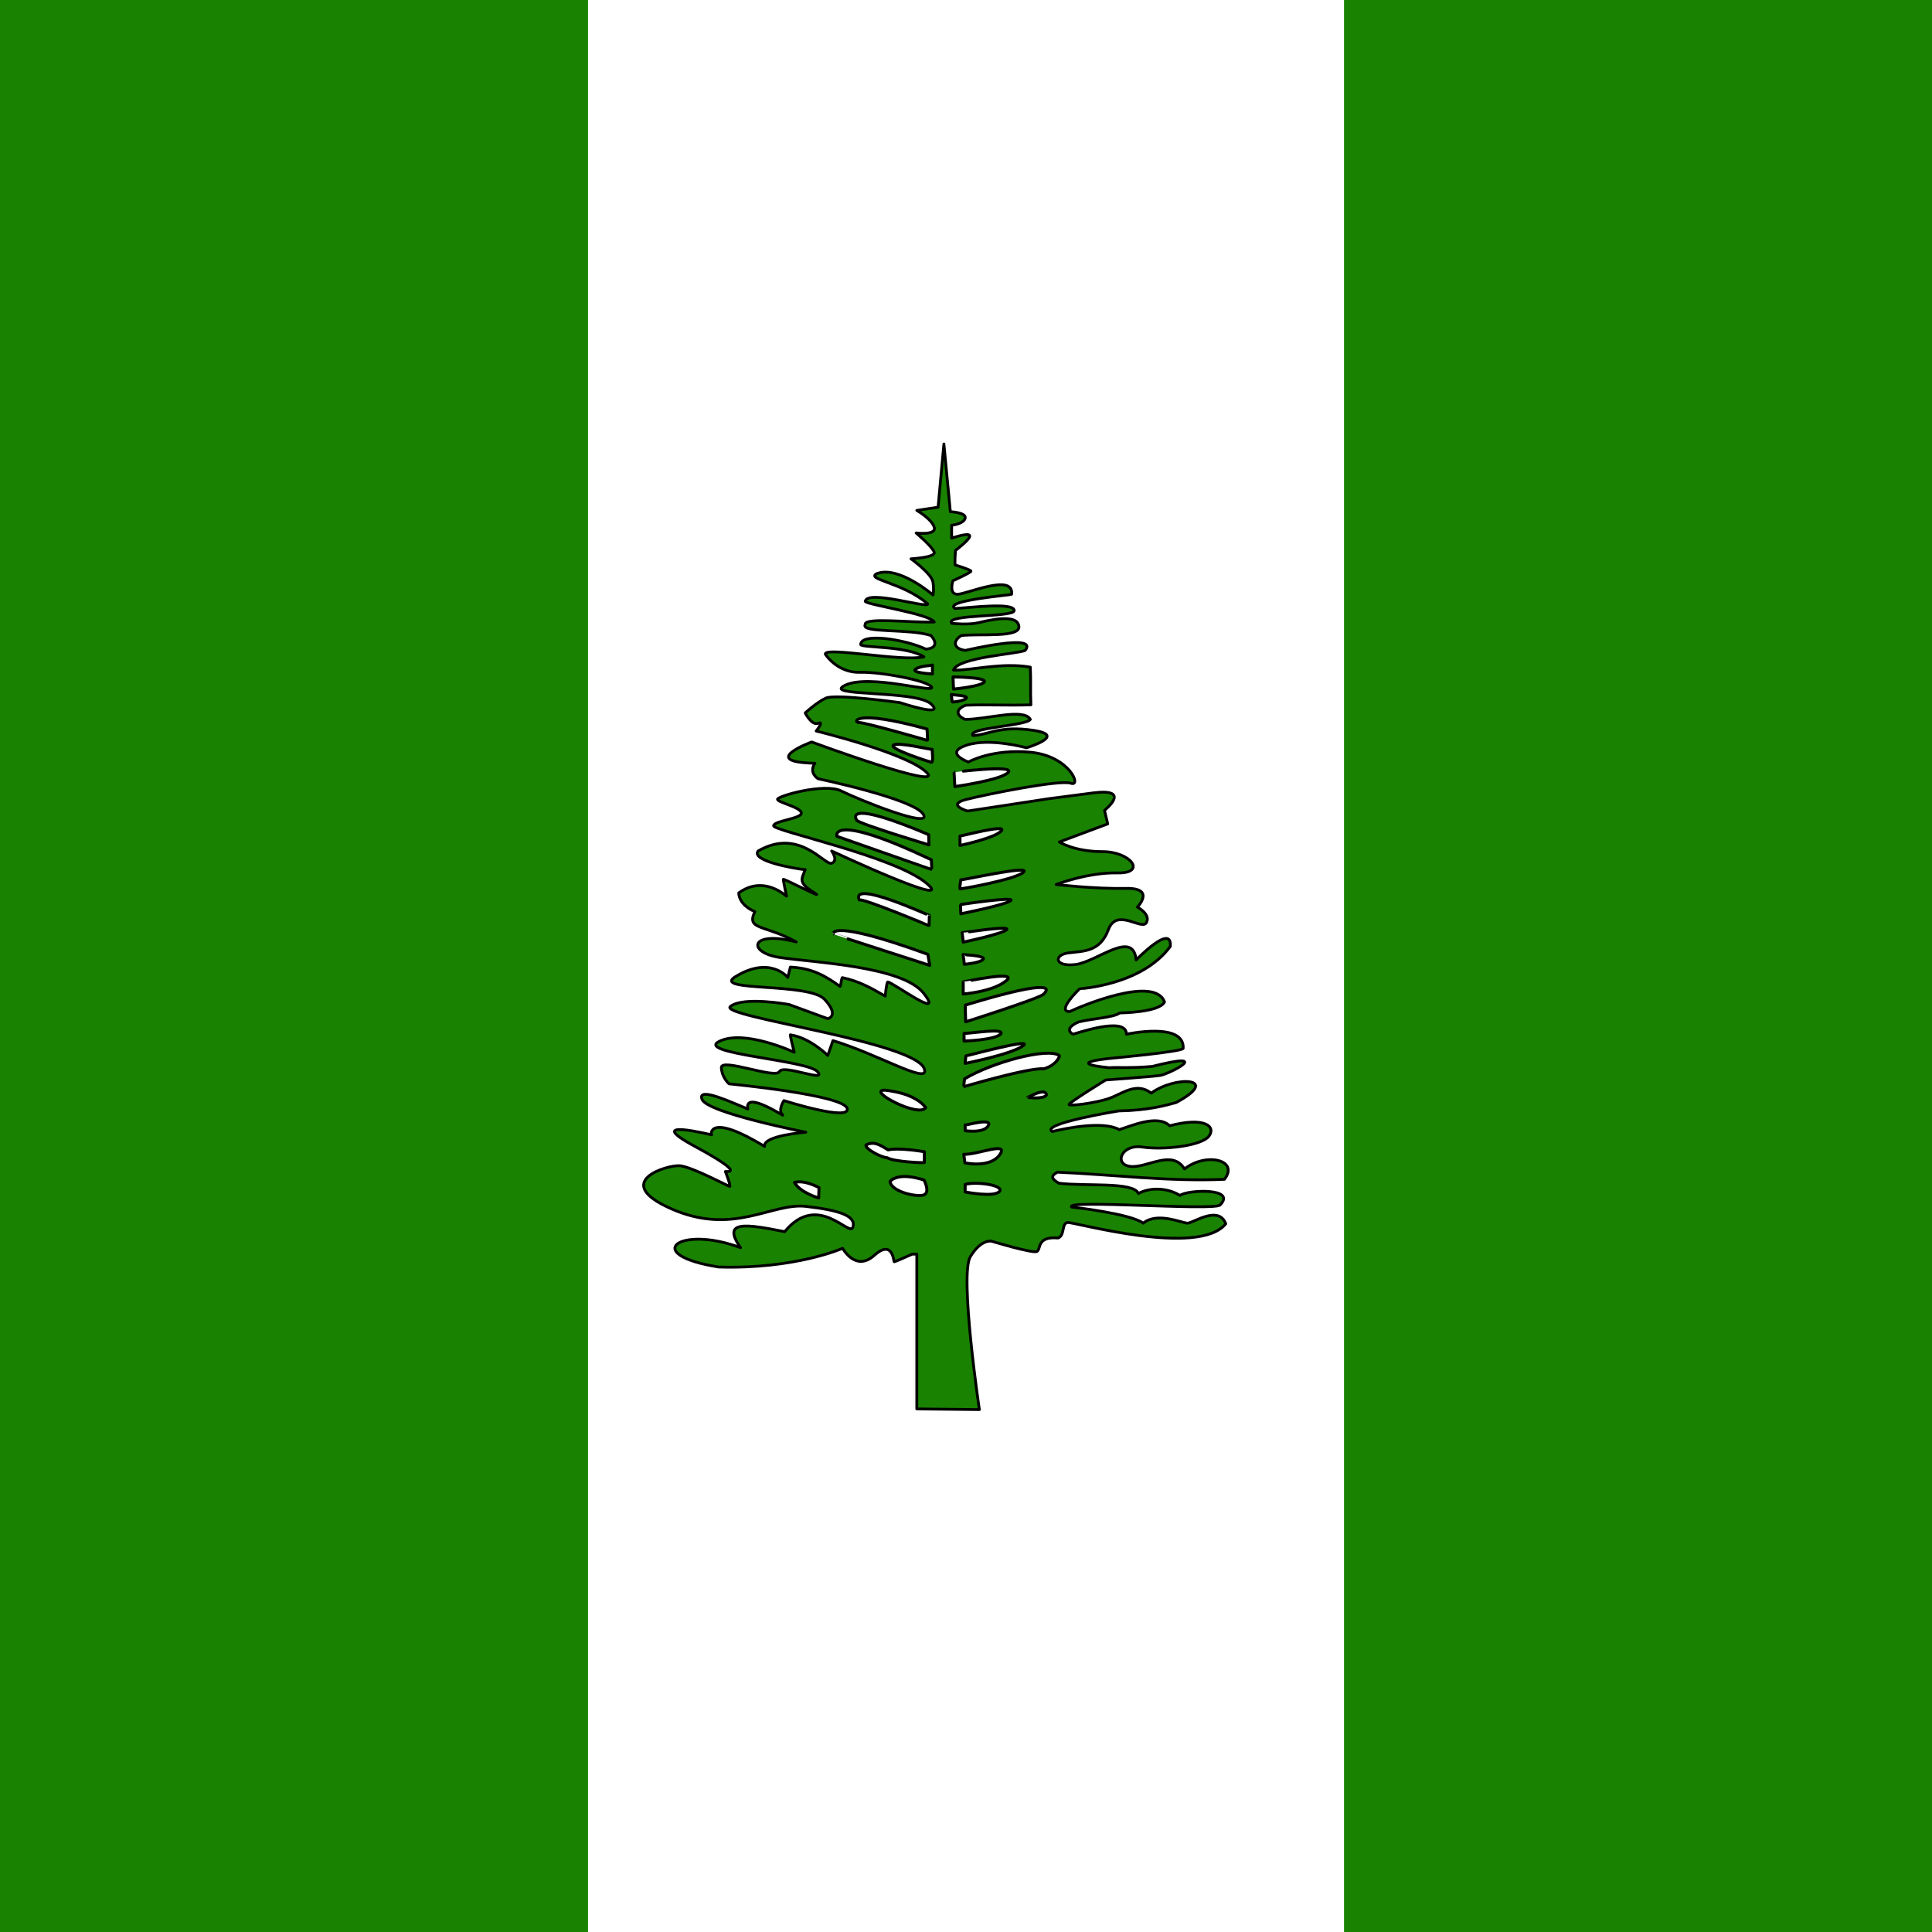
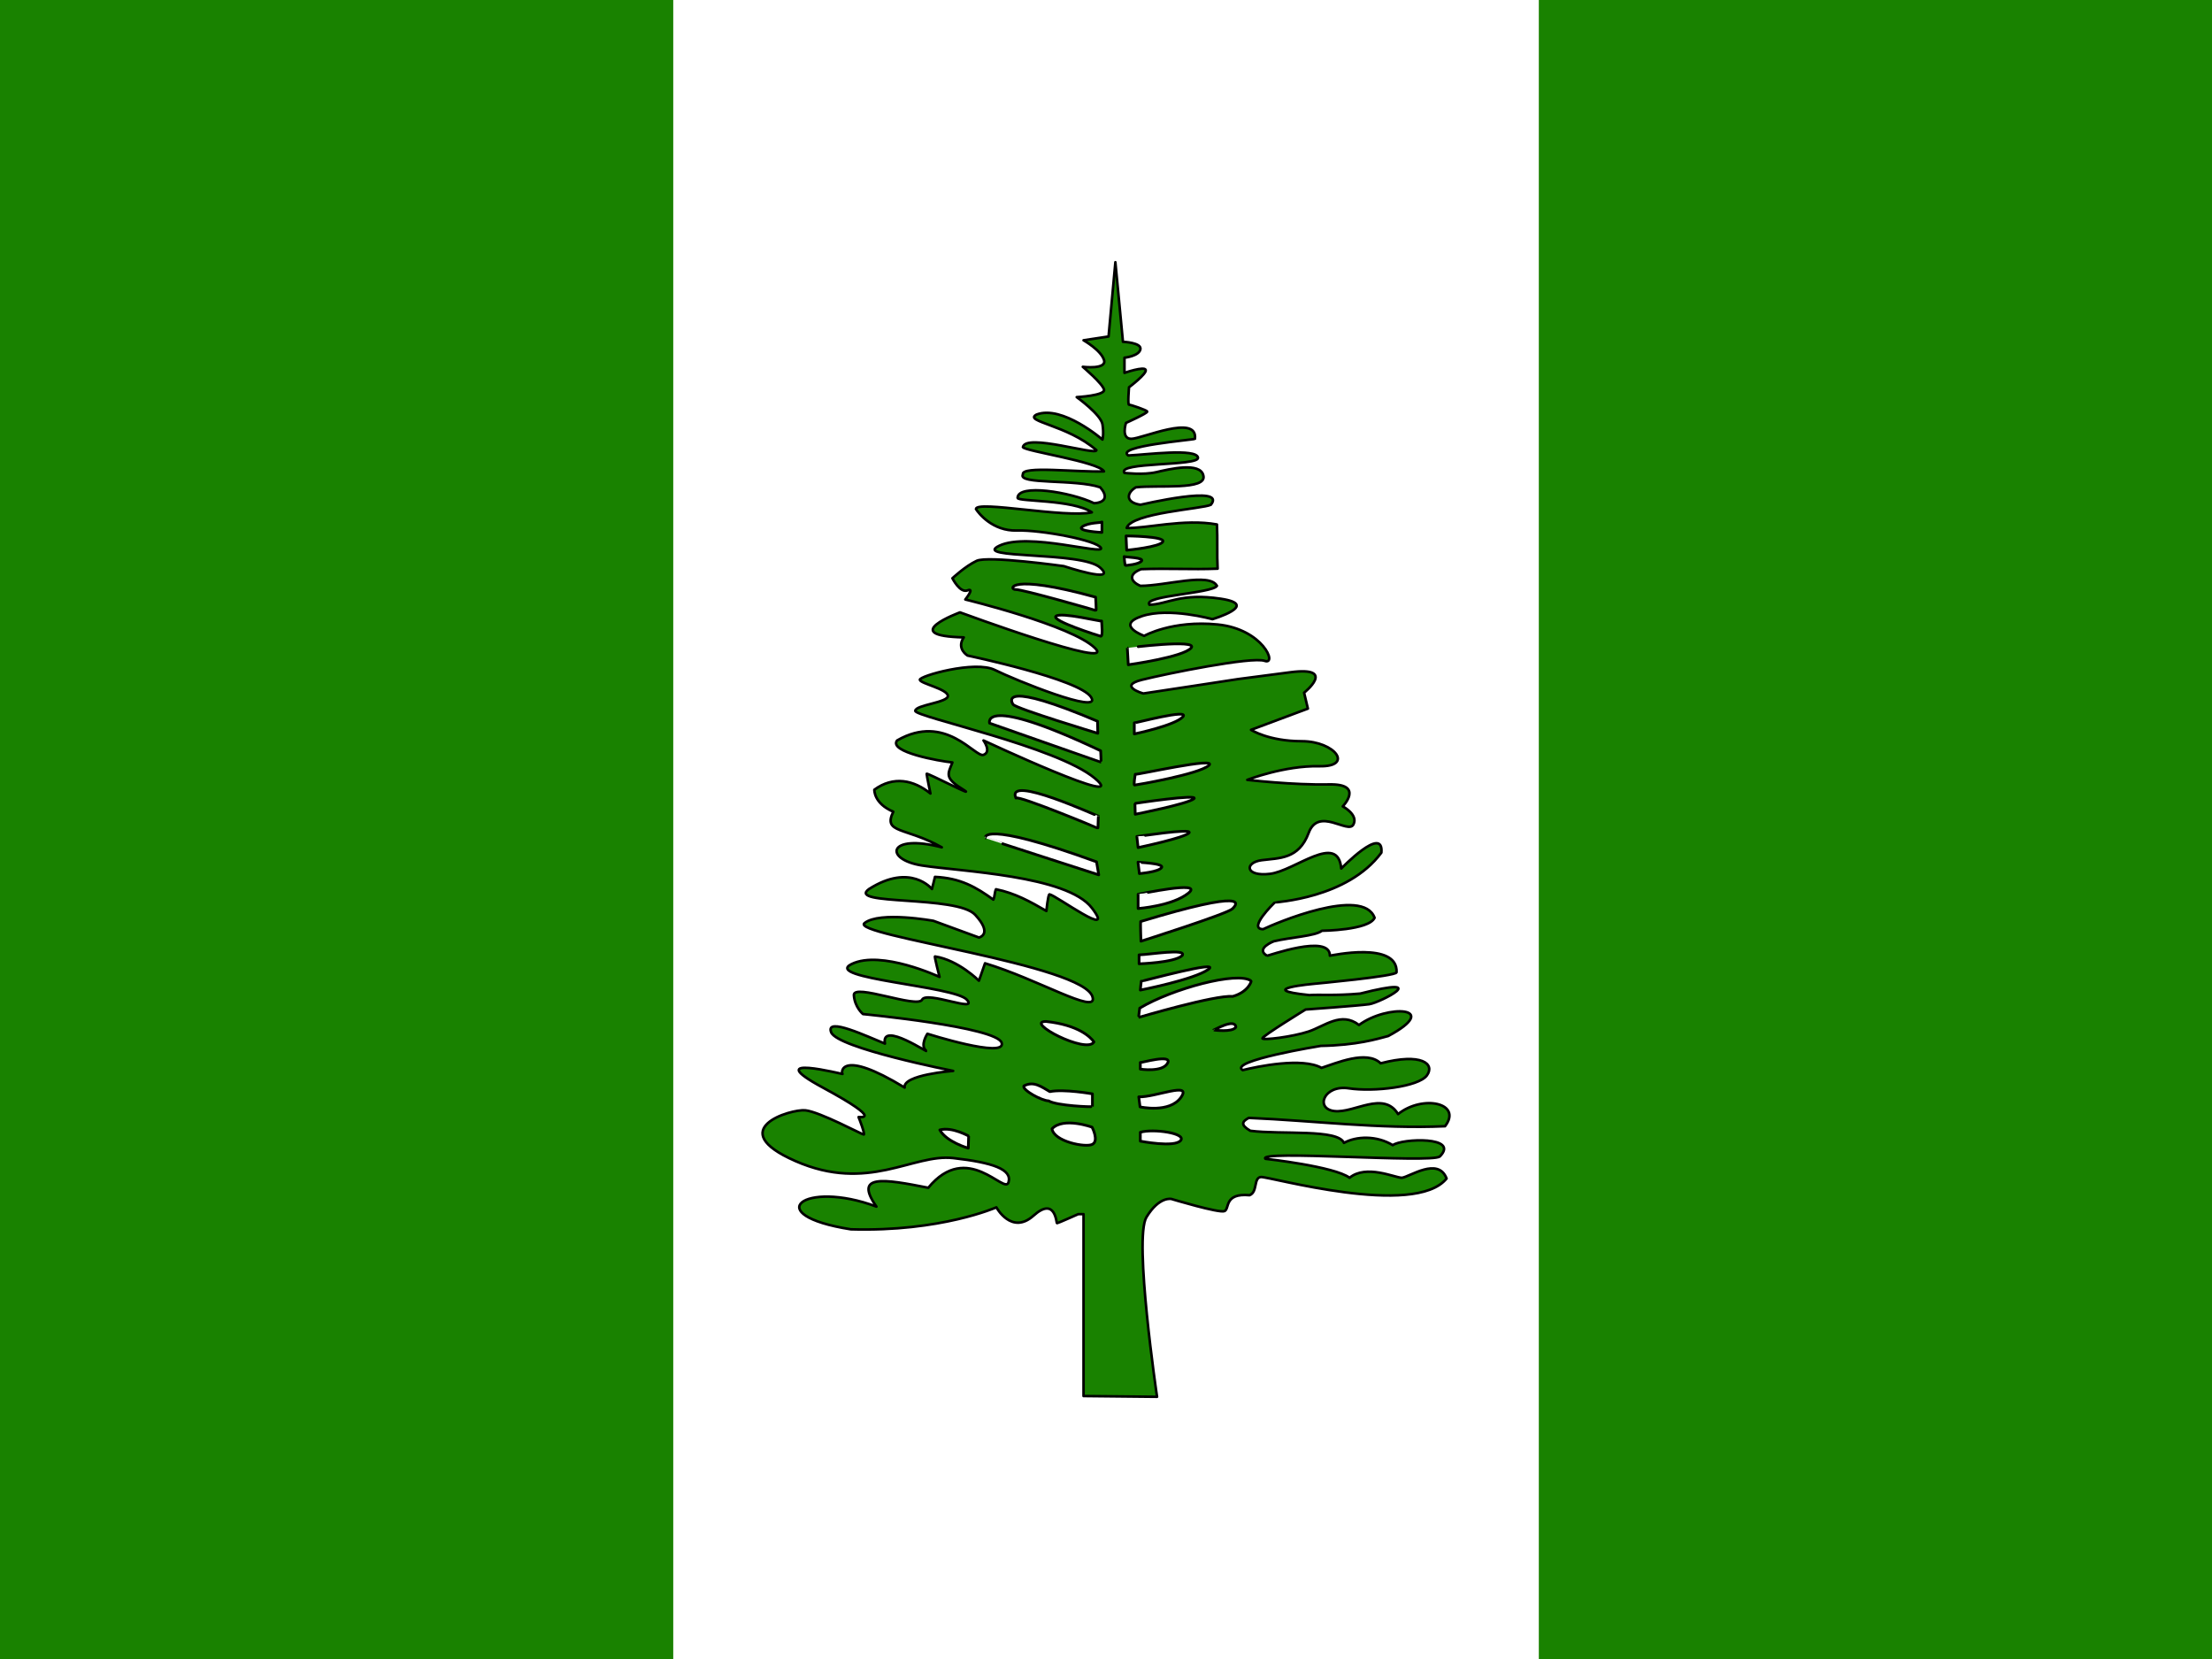
- <svg xmlns="http://www.w3.org/2000/svg" id="svg571" height="512" width="512" viewBox="0 0 512 512" version="1.1">
-   <g id="flag" fill-rule="evenodd" transform="matrix(0.5 0 0 1 130 0)" stroke-width="1pt">
-     <rect id="rect609" height="512" width="400.71" y="0" x="51.662" fill="#fff" />
-     <rect id="rect608" height="512" width="311.66" y="0" x="-260" fill="#198200" />
-     <rect id="rect610" height="512" width="311.63" y="-6.1673e-7" x="452.37" fill="#198200" />
-   </g>
-   <g id="g9098" stroke-linejoin="round" fill-rule="evenodd" transform="matrix(.57525 0 0 .57525 105.35 104.32)" stroke="#000">
-     <path id="path575" d="m239.22 396.41v71.317c9.608 0.099 19.216 0.198 28.824 0.297 0 0-9.212-62.105-4.16-70.425 5.052-8.32 9.806-7.132 9.806-7.132s18.721 5.647 20.8 4.755c2.081-0.892-0.297-7.132 9.806-6.24 3.269-1.189 1.486-6.835 4.458-7.132 2.971-0.297 60.322 16.046 72.802 0.595-3.269-8.617-14.56-0.595-17.532-0.297-2.674 0-13.966-5.348-20.504 0-5.943-4.457-32.984-7.429-32.984-7.429-3.566-3.566 64.482 1.784 68.345-0.891 8.023-8.024-14.857-7.132-18.423-4.458-6.339-3.863-14.289-3.565-19.143-0.891-2.327-5.567-24.44-3.17-36.722-4.755-3.931-2.306-3.258-3.617-0.595-5.051 25.655 1.09 51.183 4.418 76.963 3.269 6.968-9.084-8.778-12.491-18.423-4.755-5.662-9.312-17.234-0.297-24.961-1.188-7.726-0.892-4.16-10.401 5.646-8.915 9.806 1.486 27.339-0.593 30.608-5.051 3.268-4.457-1.952-8.985-18.127-4.754-5.474-5.351-17.532 0-23.177 1.782-7.512-4.19-24.961-0.595-30.904 0.892-5.818-3.617 30.607-9.509 30.607-9.509 14.061-0.249 21.989-2.674 26.446-3.863 21.256-11.393-0.304-12.606-11.459-4.326-6.923-5.405-13.501 0.462-19.741 2.543-6.24 2.08-18.127 3.566-18.127 2.674 0-0.892 16.938-11.292 16.938-11.292s20.8-1.485 24.961-2.08c4.16-0.595 25.451-11.522-3.566-4.16-10.103 0.892-16.046 0.297-19.91 0.595-22.402-2.316 2.081-4.457 2.081-4.457s31.718-2.916 32.092-4.458c0.622-12.367-25.852-6.537-26.149-6.537 0.076-8.835-24.664 0.297-24.664 0-4.728-2.786 2.674-5.646 2.674-5.646 6.537-1.584 16.31-2.05 18.866-4.132 0 0 18.464-0.179 20.655-5.08-4.528-12.492-39.059 2.218-43.682 4.458-6.24 0 4.16-10.103 4.458-10.401 0.297-0.297 28.527-1.485 41.898-19.612 0.929-11.033-15.749 6.24-15.749 6.24-1.245-14.309-18.126 0.892-27.932 2.081-9.805 1.188-10.102-4.458-3.268-5.349 6.834-0.891 14.56-0.296 18.423-10.697 3.862-10.401 15.452 0.595 17.532-3.269 2.08-3.863-4.16-7.132-4.16-7.132s8.617-8.915-5.348-8.617c-13.967 0.297-32.093-1.782-32.093-1.782s14.561-5.647 28.23-5.349c13.669 0.297 6.24-9.805-6.835-9.805-13.074 0-19.909-4.458-19.909-4.458 7.429-2.773 14.857-5.547 22.287-8.32-0.495-2.08-0.991-4.16-1.486-6.24 0 0 13.075-10.401-5.348-8.024-18.423 2.378-20.503 2.674-20.503 2.674s-36.847 5.647-37.144 5.647c-0.297 0-10.103-2.971-0.595-5.349 9.509-2.377 43.087-9.212 48.138-7.428 5.052 1.782-0.595-12.48-18.423-14.264-17.829-1.782-28.824 4.458-28.824 4.458s-11.589-4.16-0.891-7.726c10.697-3.565 27.635 1.189 27.635 1.189s19.018-5.646 3.269-8.023c-15.749-2.378-20.716 2.128-27.932 2.377-2.881-3.596 24.724-4.456 26.446-7.429-2.912-5.351-20.008 0-30.012 0-4.255-1.805-4.53-4.732 0.297-6.537 10.203-0.396 19.782 0.203 29.984-0.193-0.297-5.448 0.028-11.891-0.269-17.339-12.941-2.365-28.124 1.706-35.39 1.361 1.944-5.944 29.902-7.47 33.013-9.087 6.47-8.088-27.338 0-27.635 0-5.896-0.871-5.516-4.595-1.782-6.835 8.617-0.991 27.936 1.254 26.474-4.589-1.12-5.475-13.4-2.543-18.451-1.354-5.051 1.188-12.48 0.297-12.48 0.297-3.235-4.355 29.12-2.584 28.824-5.943-0.422-3.857-20.504-1.189-27.339-0.891-5.34-3.685 25.652-6.116 26.15-6.537 1.12-9.878-20.8 0-24.961 0-4.16 0-2.08-6.24-2.08-6.24s8.617-3.863 8.32-4.457c-0.297-0.594-6.537-2.674-7.132-2.674-0.593 0 0-6.835 0-6.835s7.132-5.349 6.537-6.834c-0.595-1.486-8.32 1.189-8.32 1.189v-5.943s5.646-0.594 6.24-3.269c0.595-2.674-6.835-2.972-6.835-2.972-0.991-10.4-1.981-20.801-2.971-31.201-0.892 9.707-1.782 19.414-2.674 29.121-3.269 0.495-6.537 0.991-9.806 1.486 0 0 6.835 3.863 8.024 7.726 1.188 3.863-8.321 2.674-8.321 2.674s7.726 6.537 8.321 8.915c0.593 2.377-10.698 2.971-10.698 2.971s9.509 6.835 10.103 10.697c0.595 3.863 0 5.943 0 5.943s-15.749-13.669-25.853-9.806c-5.25 2.743 12.028 4.012 23.476 13.966-0.027 2.217-27.801-6.765-28.824-1.189 0.644 1.552 29.658 5.717 31.796 9.509-10.599 0.396-32.52-2.319-31.796 1.188-2.215 4.049 20.703 1.75 30.309 5.052 2.816 3.2 2.522 5.903-2.377 6.24-9.258-4.427-29.963-7.733-30.012-2.081 0.126 1.509 21.404 0.529 29.12 5.647-10.3 2.343-45.236-4.768-45.457-1.306 0.995 1.617 6.53 8.734 16.039 8.437 9.509-0.297 31.497 3.863 32.984 6.835 1.485 2.971-28.527-6.24-39.818-0.892-11.291 5.349 32.389 2.081 39.521 8.618s-14.263-0.595-14.263-0.595-29.716-4.16-34.173-2.081c-4.458 2.081-9.509 6.835-9.509 6.835s2.971 5.943 5.943 4.755c2.971-1.189-0.892 3.566-0.892 3.566s41.602 10.102 50.814 19.017c9.212 8.915-52.893-13.966-52.893-13.966s-24.961 9.212 1.485 9.806c-3.043 4.452 1.486 7.131 1.486 7.131s43.979 9.212 48.436 16.344c4.458 7.132-30.012-6.835-37.739-10.697-7.726-3.863-29.715 2.377-29.418 3.862 0.297 1.486 10.698 3.566 10.994 6.24 0.297 2.674-12.777 3.566-12.777 5.943 0 2.378 55.568 13.967 70.425 26.447s-43.682-14.857-43.682-14.857 3.269 4.457 0 5.646c-3.269 1.188-14.857-16.641-33.875-5.646-3.464 4.524 16.59 8.12 21.692 8.617-1.742 4.479-3.269 5.943 3.863 10.4 7.131 4.458-13.967-6.537-13.967-5.943 0 0.595 1.486 7.726 1.486 7.726-6.584-5.348-14.534-6.964-21.989-1.486 0 0-0.297 5.349 7.428 8.618-4.218 8.619 4.755 5.943 19.018 13.966-21.199-5.54-22.88 4.755-7.726 7.132 15.155 2.377 56.756 3.863 66.562 16.64 9.806 12.778-13.932-4.899-16.64-5.348-0.595 0.297-1.189 6.537-1.189 6.537-6.339-3.669-12.181-6.966-19.764-8.52-0.595 1.188-0.442 2.874-1.036 4.062-6.881-4.963-12.889-8.431-22.881-8.915-0.396 1.585-0.793 3.17-1.189 4.755 0 0-8.32-10.401-24.664 0-9.126 6.543 34.47 2.377 41.602 10.103 7.132 7.726 1.485 8.915 1.485 8.915-5.943-2.179-11.886-4.359-17.829-6.537 0 0-21.098-3.863-27.041 0.891-5.943 4.755 86.769 16.344 89.443 29.121 1.803 6.93-21.789-7.276-42.195-13.372-0.793 2.278-1.585 4.557-2.378 6.835 0 0-8.103-8.14-17.234-9.509-0.297 0 1.782 8.024 1.782 8.024s-22.88-10.698-34.469-5.052c-11.59 5.646 40.413 8.617 45.167 13.967 4.754 5.348-15.749-3.566-17.532 0-1.784 3.566-27.042-6.537-26.744-1.784 0.297 4.755 3.566 7.429 3.566 7.429s52.596 5.051 54.38 11.291c1.782 6.24-29.121-3.566-29.121-3.566s-2.971 4.458-0.595 6.537c2.377 2.081-17.829-11.886-16.046-2.674-6.553-2.609-23.475-10.697-21.098-4.457 2.377 6.24 47.842 15.155 47.842 15.155s-19.91 1.485-19.018 6.537c-25.612-15.604-24.961-5.647-24.366-5.349 0.595 0.297-32.984-8.32-7.726 5.349 25.258 13.668 13.669 11.291 13.967 11.589 0.297 0.297 2.674 6.835 2.08 6.835-0.595 0-17.234-8.915-22.88-9.509-5.647-0.595-32.39 7.428-3.863 19.909 28.527 12.48 46.059-2.971 61.808-1.188 15.749 1.782 23.177 4.457 21.692 9.509-1.486 5.051-16.089-16.554-31.458 2.135-17.483-3.46-29.349-5.467-20.324 7.381-28.552-10.67-45.982 3.26-10.026 8.907 35.333 1.041 57.053-8.618 57.053-8.618s5.943 10.995 14.561 3.269c8.617-7.726 8.915 2.971 9.212 2.971 0.296 0 8.32-3.566 8.32-3.566h2.08z" stroke-linecap="round" stroke-width="1.29" fill="#198200" />
-     <path id="path580" d="m242.7 354.22v-4.977s-11.223-1.991-16.698-0.871c-3.242-1.858-6.305-4.304-10.179-2.24-0.747 1.617 7.093 5.848 9.705 5.848 3.06 1.936 17.171 2.489 17.171 2.24z" stroke-linecap="round" stroke-width="1.032pt" fill="#fff" />
-     <path id="path581" d="m242.57 362.31s-11.224-4.104-15.704 0.624c0.733 5.026 13.215 7.463 15.829 6.095 2.613-1.369 0-6.47-0.125-6.719z" stroke-linecap="round" stroke-width="1.032pt" fill="#fff" />
-     <path id="path582" d="m261.49 364.3v3.485s13.438 2.612 15.803-0.249c2.364-2.862-10.701-4.728-15.803-3.236z" stroke-linecap="round" stroke-width="1.032pt" fill="#fff" />
-     <path id="path583" d="m260.87 350.42 0.495 3.931s11.571 2.612 16.051-3.733c4.479-6.346-10.169 0.051-16.546-0.198z" stroke-linecap="round" stroke-width="1.032pt" fill="#fff" />
-     <path id="path584" d="m261.49 336.93v2.612s8.71 1.37 10.701-2.364c1.991-3.733-10.452 0-10.701-0.249z" stroke-linecap="round" stroke-width="1.032pt" fill="#fff" />
-     <path id="path585" d="m243.29 328.89c-1.34-1.911-6.07-6.646-18.762-8.014-8.821-0.029 15.933 12.979 18.762 8.014z" stroke-linecap="round" stroke-width="1.032pt" fill="#fff" />
-     <path id="path586" d="m261.24 315.65s-0.497 3.608-0.374 3.608c0.125 0 29.864-8.835 36.831-8.213 6.224-1.76 7.466-6.097 7.217-6.097-5.311-3.872-30.982 3.111-43.674 10.701z" stroke-linecap="round" stroke-width="1.032pt" fill="#fff" />
-     <path id="path587" d="m261.86 305.07c-0.125 0.622-0.374 3.485-0.374 3.485s21.029-4.107 26.628-8.088c5.599-3.982-26.005 4.728-26.254 4.603z" stroke-linecap="round" stroke-width="1.032pt" fill="#fff" />
-     <path id="path588" d="m260.99 294.75 0.002 3.508s14.036-0.428 16.921-3.26c1.841-2.831-12.37-0.403-16.923-0.249z" stroke-linecap="round" stroke-width="1.032pt" fill="#fff" />
-     <path id="path589" d="m290.28 324.21s7.291 1.019 8.66-1.096c-0.269-3.754-8.66 1.22-8.66 1.096z" stroke-linecap="round" stroke-width="1.032pt" fill="#fff" />
-     <path id="path590" d="m261.61 281.68c-0.125 0.621 0.124 7.714 0.124 7.714s33.721-10.701 35.836-12.692c2.115-1.991 6.809-7.984-35.96 4.978z" stroke-linecap="round" stroke-width="1.032pt" fill="#fff" />
-     <path id="path591" d="m260.61 270.98v5.599s13.563-0.996 19.785-6.098c6.222-5.101-19.785 0.622-19.785 0.499z" stroke-linecap="round" stroke-width="1.032pt" fill="#fff" />
-     <path id="path592" d="m244.31 258.29 0.871 5.102s-44.67-14.434-44.546-14.434c0.124 0-2.25-7.353 43.674 9.332z" stroke-linecap="round" stroke-width="1.032pt" fill="#fff" />
-     <path id="path593" d="m245.06 240.37c-0.125 0.497-0.125 4.852-0.25 4.728-0.124-0.125-30.982-12.941-32.102-11.821-4.098-9.602 32.352 7.341 32.352 7.093z" stroke-linecap="round" stroke-width="1.032pt" fill="#fff" />
-     <path id="path594" d="m260.12 248.33c0 0.125 0.497 4.356 0.497 4.356s18.914-3.982 20.034-5.848c1.12-1.867-20.531 1.617-20.531 1.492z" stroke-linecap="round" stroke-width="1.032pt" fill="#fff" />
-     <path id="path595" d="m260.56 258.41c0.175 1.069 0.548 4.481 0.548 4.481s7.59-0.622 8.71-2.365c1.12-1.742-9.258-1.991-9.258-2.116z" stroke-linecap="round" stroke-width="1.032pt" fill="#fff" />
-     <path id="path596" d="m259.37 235.39c0 0.374 0.124 4.231 0.124 4.231s20.78-4.106 23.02-6.097c2.24-1.991-23.517 1.866-23.143 1.866z" stroke-linecap="round" stroke-width="1.032pt" fill="#fff" />
-     <path id="path597" d="m259.49 223.94c0 0.249-0.746 4.231-0.249 4.231 0.497 0 25.259-4.231 29.116-7.714 3.858-3.485-28.494 3.857-28.868 3.483z" stroke-linecap="round" stroke-width="1.032pt" fill="#fff" />
-     <path id="path598" d="m259.12 203.79v4.356s16.052-3.36 19.039-6.72c2.986-3.36-19.039 2.613-19.039 2.365z" stroke-linecap="round" stroke-width="1.032pt" fill="#fff" />
-     <path id="path599" d="m256.38 174.42 0.374 6.594s21.526-2.986 24.637-6.594c3.111-3.608-25.134 0-25.01 0z" stroke-linecap="round" stroke-width="1.032pt" fill="#fff" />
-     <path id="path600" d="m246.43 125.02v4.106s-10.204-0.497-7.715-2.24c2.489-1.742 7.715-1.494 7.715-1.866z" stroke-linecap="round" stroke-width="1.032pt" fill="#fff" />
-     <path id="path601" d="m255.89 130.5 0.249 5.599s13.19-1.244 14.186-3.36c0.995-2.115-14.186-2.24-14.434-2.24z" stroke-linecap="round" stroke-width="1.032pt" fill="#fff" />
-     <path id="path602" d="m255.14 138.59s0.249 3.485 0.497 3.485 5.226-0.374 6.346-1.742-6.346-1.494-6.843-1.742z" stroke-linecap="round" stroke-width="1.032pt" fill="#fff" />
-     <path id="path603" d="m243.94 154.51c0 0.373 0.373 5.351 0.124 5.226-0.249-0.125-28.868-8.336-31.481-8.213-2.612 0.125-3.36-6.594 31.357 2.987z" stroke-linecap="round" stroke-width="1.032pt" fill="#fff" />
-     <path id="path604" d="m246.3 163.85c0 0.996 0.622 6.222-0.374 5.973-0.995-0.249-19.41-6.097-17.544-7.839 1.866-1.742 17.918 2.24 17.918 1.866z" stroke-linecap="round" stroke-width="1.032pt" fill="#fff" />
-     <path id="path605" d="m244.69 203.16 0.124 4.728s-32.102-9.705-33.222-11.322c-1.12-1.617-4.231-9.208 33.098 6.594z" stroke-linecap="round" stroke-width="1.032pt" fill="#fff" />
-     <path id="path606" d="m245.93 214.74c0 0.125 0.25 4.479 0.125 4.479s-43.674-15.304-43.674-15.304-3.485-11.448 43.55 10.825z" stroke-linecap="round" stroke-width="1.032pt" fill="#fff" />
-     <path id="path607" d="m194.17 365.77c0 0.149-0.149 4.765-0.149 4.765s-8.488-2.383-11.169-7.147c4.914-1.34 11.466 2.531 11.317 2.382z" stroke-width="1.032pt" fill="#fff" />
+ <svg xmlns="http://www.w3.org/2000/svg" id="svg571" height="480" width="640" version="1.1">
+   <g id="flag" fill-rule="evenodd">
+     <rect id="rect609" height="480" width="250.45" y="0" x="194.79" stroke-width="1pt" fill="#fff" />
+     <rect id="rect608" height="480" width="194.79" y="0" x="0" stroke-width="1pt" fill="#198200" />
+     <rect id="rect610" height="480" width="194.77" y="0" x="445.23" stroke-width="1pt" fill="#198200" />
+     <path id="path575" stroke-linejoin="round" d="m313.5 351.29v52.63c7.09 0.073 14.181 0.146 21.271 0.219 0 0-6.798-45.832-3.07-51.972 3.728-6.14 7.237-5.263 7.237-5.263s13.815 4.167 15.35 3.509c1.536-0.658-0.219-5.263 7.237-4.605 2.412-0.877 1.097-5.044 3.29-5.263 2.193-0.219 44.516 11.842 53.726 0.439-2.412-6.359-10.745-0.439-12.938-0.219-1.974 0-10.306-3.947-15.132 0-4.386-3.289-24.341-5.483-24.341-5.483-2.632-2.632 47.586 1.316 50.437-0.657 5.92-5.921-10.964-5.263-13.596-3.29-4.678-2.851-10.545-2.631-14.127-0.657-1.718-4.109-18.036-2.339-27.1-3.509-2.901-1.702-2.405-2.669-0.439-3.728 18.932 0.804 37.772 3.261 56.796 2.412 5.142-6.704-6.478-9.218-13.596-3.509-4.179-6.872-12.719-0.219-18.42-0.877-5.701-0.658-3.07-7.675 4.166-6.579 7.237 1.097 20.175-0.438 22.588-3.728 2.412-3.289-1.44-6.63-13.377-3.508-4.04-3.949-12.938 0-17.104 1.315-5.543-3.092-18.42-0.439-22.806 0.658-4.294-2.669 22.587-7.017 22.587-7.017 10.376-0.184 16.228-1.974 19.516-2.851 15.686-8.407-0.225-9.303-8.456-3.192-5.109-3.989-9.963 0.341-14.569 1.877-4.605 1.535-13.377 2.632-13.377 1.974 0-0.658 12.5-8.334 12.5-8.334s15.35-1.096 18.42-1.535c3.07-0.439 18.782-8.503-2.632-3.07-7.456 0.658-11.842 0.219-14.693 0.439-16.532-1.709 1.536-3.289 1.536-3.289s23.407-2.152 23.683-3.29c0.459-9.126-19.078-4.824-19.297-4.824 0.056-6.52-18.201 0.219-18.201 0-3.489-2.056 1.974-4.166 1.974-4.166 4.824-1.169 12.036-1.513 13.923-3.049 0 0 13.626-0.132 15.243-3.749-3.341-9.219-28.824 1.637-32.236 3.29-4.605 0 3.07-7.456 3.29-7.675 0.219-0.219 21.052-1.096 30.92-14.473 0.686-8.142-11.622 4.605-11.622 4.605-0.919-10.56-13.377 0.658-20.613 1.536-7.236 0.877-7.455-3.29-2.412-3.948 5.043-0.657 10.745-0.219 13.596-7.894 2.85-7.675 11.403 0.439 12.938-2.412 1.535-2.851-3.07-5.263-3.07-5.263s6.359-6.579-3.947-6.359c-10.307 0.219-23.684-1.315-23.684-1.315s10.746-4.167 20.833-3.948c10.088 0.219 4.605-7.236-5.044-7.236-9.648 0-14.692-3.29-14.692-3.29 5.483-2.047 10.964-4.093 16.447-6.14-0.366-1.535-0.731-3.07-1.097-4.605 0 0 9.649-7.675-3.947-5.921-13.596 1.755-15.131 1.974-15.131 1.974s-27.192 4.167-27.411 4.167c-0.219 0-7.456-2.193-0.439-3.948 7.017-1.754 31.797-6.798 35.525-5.482 3.728 1.315-0.439-9.21-13.596-10.526-13.157-1.315-21.271 3.29-21.271 3.29s-8.552-3.07-0.657-5.702c7.894-2.631 20.394 0.877 20.394 0.877s14.035-4.166 2.412-5.92c-11.622-1.755-15.288 1.571-20.613 1.754-2.126-2.654 18.245-3.288 19.516-5.483-2.149-3.949-14.765 0-22.148 0-3.14-1.332-3.343-3.492 0.219-4.824 7.529-0.292 14.598 0.15 22.128-0.142-0.219-4.02 0.021-8.775-0.199-12.795-9.55-1.745-20.755 1.259-26.116 1.005 1.434-4.386 22.067-5.512 24.362-6.706 4.775-5.968-20.175 0-20.394 0-4.351-0.643-4.07-3.391-1.315-5.044 6.359-0.731 20.616 0.925 19.537-3.386-0.826-4.04-9.889-1.877-13.617-0.999-3.728 0.877-9.21 0.219-9.21 0.219-2.387-3.214 21.49-1.907 21.271-4.386-0.312-2.847-15.132-0.877-20.175-0.658-3.941-2.719 18.931-4.513 19.298-4.824 0.826-7.29-15.35 0-18.42 0-3.07 0-1.535-4.605-1.535-4.605s6.359-2.851 6.14-3.289c-0.219-0.439-4.824-1.974-5.263-1.974-0.438 0 0-5.044 0-5.044s5.263-3.947 4.824-5.044c-0.439-1.097-6.14 0.877-6.14 0.877v-4.386s4.166-0.439 4.605-2.412c0.439-1.974-5.044-2.193-5.044-2.193-0.731-7.675-1.462-15.35-2.193-23.025-0.658 7.163-1.315 14.327-1.974 21.49-2.412 0.366-4.824 0.731-7.237 1.096 0 0 5.044 2.851 5.921 5.702 0.877 2.851-6.141 1.974-6.141 1.974s5.702 4.824 6.141 6.579c0.438 1.754-7.895 2.193-7.895 2.193s7.017 5.044 7.456 7.894c0.439 2.851 0 4.386 0 4.386s-11.622-10.087-19.079-7.237c-3.875 2.024 8.877 2.961 17.324 10.307-0.02 1.636-20.517-4.992-21.271-0.877 0.475 1.145 21.887 4.219 23.464 7.017-7.822 0.292-23.999-1.711-23.464 0.877-1.635 2.988 15.279 1.292 22.367 3.728 2.078 2.361 1.861 4.356-1.754 4.605-6.832-3.267-22.112-5.707-22.148-1.536 0.093 1.114 15.796 0.391 21.49 4.167-7.601 1.729-33.383-3.519-33.546-0.964 0.734 1.194 4.819 6.445 11.836 6.226 7.017-0.219 23.244 2.851 24.341 5.044 1.096 2.193-21.052-4.605-29.385-0.658-8.333 3.948 23.902 1.536 29.165 6.36 5.263 4.824-10.526-0.439-10.526-0.439s-21.929-3.07-25.218-1.536c-3.29 1.536-7.017 5.044-7.017 5.044s2.193 4.386 4.386 3.509c2.193-0.877-0.658 2.632-0.658 2.632s30.701 7.455 37.499 14.034c6.798 6.579-39.034-10.306-39.034-10.306s-18.42 6.798 1.096 7.237c-2.245 3.285 1.097 5.262 1.097 5.262s32.455 6.798 35.744 12.061c3.29 5.263-22.148-5.044-27.85-7.894-5.701-2.851-21.929 1.754-21.709 2.85 0.219 1.097 7.895 2.632 8.113 4.605 0.219 1.974-9.429 2.632-9.429 4.386 0 1.755 41.007 10.307 51.972 19.517 10.964 9.21-32.236-10.964-32.236-10.964s2.412 3.289 0 4.166c-2.412 0.877-10.964-12.281-24.999-4.166-2.556 3.338 12.243 5.992 16.008 6.359-1.286 3.306-2.412 4.386 2.851 7.675 5.262 3.29-10.307-4.824-10.307-4.386 0 0.439 1.097 5.702 1.097 5.702-4.859-3.947-10.726-5.139-16.228-1.097 0 0-0.219 3.948 5.482 6.36-3.113 6.361 3.509 4.386 14.035 10.306-15.644-4.089-16.885 3.509-5.701 5.263s41.884 2.851 49.121 12.28c7.237 9.43-10.281-3.616-12.28-3.947-0.439 0.219-0.877 4.824-0.877 4.824-4.678-2.708-8.989-5.141-14.585-6.288-0.439 0.877-0.326 2.121-0.765 2.998-5.078-3.662-9.512-6.222-16.886-6.579-0.292 1.17-0.585 2.339-0.877 3.509 0 0-6.14-7.675-18.201 0-6.735 4.828 25.438 1.754 30.701 7.456 5.263 5.701 1.096 6.579 1.096 6.579-4.386-1.608-8.771-3.217-13.157-4.824 0 0-15.569-2.851-19.955 0.657-4.386 3.509 64.033 12.061 66.006 21.491 1.331 5.114-16.08-5.369-31.139-9.868-0.585 1.681-1.17 3.363-1.755 5.044 0 0-5.98-6.007-12.719-7.017-0.219 0 1.315 5.921 1.315 5.921s-16.885-7.895-25.437-3.728c-8.553 4.166 29.824 6.359 33.332 10.307 3.508 3.947-11.622-2.632-12.938 0-1.316 2.632-19.956-4.824-19.737-1.316 0.219 3.509 2.632 5.483 2.632 5.483s38.814 3.728 40.131 8.333c1.315 4.605-21.491-2.632-21.491-2.632s-2.193 3.29-0.439 4.824c1.754 1.536-13.157-8.771-11.842-1.974-4.836-1.925-17.324-7.894-15.569-3.289 1.754 4.605 35.306 11.184 35.306 11.184s-14.693 1.096-14.035 4.824c-18.901-11.515-18.42-4.167-17.982-3.948 0.439 0.219-24.341-6.14-5.702 3.948 18.64 10.087 10.088 8.333 10.307 8.552 0.219 0.219 1.974 5.044 1.535 5.044-0.439 0-12.719-6.579-16.885-7.017-4.167-0.439-23.903 5.482-2.851 14.692s33.99-2.193 45.612-0.877c11.622 1.315 17.104 3.289 16.008 7.017-1.097 3.728-11.873-12.217-23.215 1.576-12.902-2.553-21.658-4.035-14.998 5.447-21.07-7.874-33.934 2.406-7.399 6.573 26.075 0.769 42.103-6.36 42.103-6.36s4.386 8.114 10.746 2.412c6.359-5.701 6.579 2.193 6.798 2.193 0.219 0 6.14-2.632 6.14-2.632h1.535z" stroke="#000" stroke-linecap="round" stroke-width=".742" fill="#198200" />
+     <path id="path580" stroke-linejoin="round" d="m316.07 320.16v-3.673s-8.283-1.469-12.322-0.643c-2.392-1.371-4.653-3.176-7.512-1.653-0.551 1.194 5.234 4.316 7.162 4.316 2.258 1.429 12.672 1.836 12.672 1.653z" stroke="#000" stroke-linecap="round" stroke-width=".594pt" fill="#fff" />
+     <path id="path581" stroke-linejoin="round" d="m315.97 326.13s-8.283-3.028-11.589 0.461c0.541 3.709 9.752 5.508 11.681 4.498 1.929-1.01 0-4.775-0.092-4.958z" stroke="#000" stroke-linecap="round" stroke-width=".594pt" fill="#fff" />
+     <path id="path582" stroke-linejoin="round" d="m329.93 327.6v2.571s9.917 1.928 11.662-0.184c1.744-2.112-7.897-3.489-11.662-2.388z" stroke="#000" stroke-linecap="round" stroke-width=".594pt" fill="#fff" />
+     <path id="path583" stroke-linejoin="round" d="m329.48 317.35 0.366 2.901s8.539 1.928 11.845-2.755c3.306-4.683-7.504 0.037-12.21-0.146z" stroke="#000" stroke-linecap="round" stroke-width=".594pt" fill="#fff" />
+     <path id="path584" stroke-linejoin="round" d="m329.93 307.4v1.928s6.428 1.011 7.897-1.744c1.469-2.755-7.713 0-7.897-0.184z" stroke="#000" stroke-linecap="round" stroke-width=".594pt" fill="#fff" />
+     <path id="path585" stroke-linejoin="round" d="m316.51 301.46c-0.989-1.411-4.479-4.904-13.846-5.914-6.509-0.021 11.758 9.578 13.846 5.914z" stroke="#000" stroke-linecap="round" stroke-width=".594pt" fill="#fff" />
+     <path id="path586" stroke-linejoin="round" d="m329.75 291.69s-0.367 2.663-0.276 2.663c0.092 0 22.038-6.52 27.18-6.061 4.593-1.299 5.51-4.499 5.326-4.499-3.92-2.857-22.864 2.296-32.23 7.897z" stroke="#000" stroke-linecap="round" stroke-width=".594pt" fill="#fff" />
+     <path id="path587" stroke-linejoin="round" d="m330.21 283.89c-0.092 0.459-0.276 2.571-0.276 2.571s15.518-3.031 19.651-5.968c4.132-2.939-19.191 3.489-19.375 3.397z" stroke="#000" stroke-linecap="round" stroke-width=".594pt" fill="#fff" />
+     <path id="path588" stroke-linejoin="round" d="m329.57 276.27 0.001 2.589s10.358-0.316 12.487-2.405c1.359-2.089-9.129-0.297-12.488-0.184z" stroke="#000" stroke-linecap="round" stroke-width=".594pt" fill="#fff" />
+     <path id="path589" stroke-linejoin="round" d="m351.18 298.01s5.38 0.752 6.391-0.809c-0.199-2.77-6.391 0.9-6.391 0.809z" stroke="#000" stroke-linecap="round" stroke-width=".594pt" fill="#fff" />
+     <path id="path590" stroke-linejoin="round" d="m330.02 266.63c-0.092 0.459 0.091 5.693 0.091 5.693s24.885-7.897 26.446-9.366c1.561-1.469 5.025-5.892-26.538 3.674z" stroke="#000" stroke-linecap="round" stroke-width=".594pt" fill="#fff" />
+     <path id="path591" stroke-linejoin="round" d="m329.29 258.73v4.132s10.009-0.735 14.601-4.5c4.591-3.764-14.601 0.459-14.601 0.368z" stroke="#000" stroke-linecap="round" stroke-width=".594pt" fill="#fff" />
+     <path id="path592" stroke-linejoin="round" d="m317.26 249.36 0.643 3.765s-32.965-10.652-32.873-10.652c0.091 0-1.661-5.426 32.23 6.887z" stroke="#000" stroke-linecap="round" stroke-width=".594pt" fill="#fff" />
+     <path id="path593" stroke-linejoin="round" d="m317.81 236.14c-0.092 0.367-0.092 3.581-0.184 3.489-0.091-0.092-22.864-9.55-23.69-8.723-3.024-7.086 23.875 5.418 23.875 5.234z" stroke="#000" stroke-linecap="round" stroke-width=".594pt" fill="#fff" />
+     <path id="path594" stroke-linejoin="round" d="m328.92 242.02c0 0.092 0.367 3.214 0.367 3.214s13.958-2.939 14.784-4.316c0.826-1.378-15.151 1.194-15.151 1.101z" stroke="#000" stroke-linecap="round" stroke-width=".594pt" fill="#fff" />
+     <path id="path595" stroke-linejoin="round" d="m329.25 249.45c0.129 0.789 0.404 3.306 0.404 3.306s5.601-0.459 6.428-1.745c0.826-1.286-6.832-1.469-6.832-1.561z" stroke="#000" stroke-linecap="round" stroke-width=".594pt" fill="#fff" />
+     <path id="path596" stroke-linejoin="round" d="m328.37 232.47c0 0.276 0.091 3.122 0.091 3.122s15.335-3.03 16.988-4.499c1.653-1.469-17.355 1.377-17.079 1.377z" stroke="#000" stroke-linecap="round" stroke-width=".594pt" fill="#fff" />
+     <path id="path597" stroke-linejoin="round" d="m328.46 224.02c0 0.184-0.551 3.122-0.184 3.122s18.641-3.122 21.487-5.693c2.847-2.571-21.028 2.846-21.303 2.571z" stroke="#000" stroke-linecap="round" stroke-width=".594pt" fill="#fff" />
+     <path id="path598" stroke-linejoin="round" d="m328.19 209.14v3.214s11.846-2.479 14.05-4.959c2.204-2.479-14.05 1.929-14.05 1.745z" stroke="#000" stroke-linecap="round" stroke-width=".594pt" fill="#fff" />
+     <path id="path599" stroke-linejoin="round" d="m326.17 187.47 0.276 4.866s15.886-2.204 18.181-4.866c2.296-2.663-18.548 0-18.457 0z" stroke="#000" stroke-linecap="round" stroke-width=".594pt" fill="#fff" />
+     <path id="path600" stroke-linejoin="round" d="m318.82 151.02v3.03s-7.53-0.367-5.694-1.653 5.694-1.102 5.694-1.377z" stroke="#000" stroke-linecap="round" stroke-width=".594pt" fill="#fff" />
+     <path id="path601" stroke-linejoin="round" d="m325.8 155.06 0.184 4.132s9.733-0.918 10.468-2.479c0.734-1.561-10.468-1.653-10.652-1.653z" stroke="#000" stroke-linecap="round" stroke-width=".594pt" fill="#fff" />
+     <path id="path602" stroke-linejoin="round" d="m325.25 161.03s0.184 2.571 0.367 2.571c0.184 0 3.856-0.276 4.683-1.286 0.826-1.01-4.683-1.102-5.05-1.286z" stroke="#000" stroke-linecap="round" stroke-width=".594pt" fill="#fff" />
+     <path id="path603" stroke-linejoin="round" d="m316.99 172.78c0 0.275 0.275 3.949 0.091 3.856s-21.303-6.152-23.232-6.061c-1.928 0.092-2.479-4.866 23.141 2.204z" stroke="#000" stroke-linecap="round" stroke-width=".594pt" fill="#fff" />
+     <path id="path604" stroke-linejoin="round" d="m318.73 179.67c0 0.735 0.459 4.591-0.276 4.408-0.734-0.184-14.324-4.499-12.947-5.785 1.377-1.286 13.223 1.653 13.223 1.377z" stroke="#000" stroke-linecap="round" stroke-width=".594pt" fill="#fff" />
+     <path id="path605" stroke-linejoin="round" d="m317.54 208.68 0.091 3.489s-23.69-7.162-24.517-8.356c-0.826-1.194-3.122-6.795 24.426 4.866z" stroke="#000" stroke-linecap="round" stroke-width=".594pt" fill="#fff" />
+     <path id="path606" stroke-linejoin="round" d="m318.45 217.22c0 0.092 0.184 3.306 0.092 3.306-0.092 0-32.23-11.294-32.23-11.294s-2.571-8.448 32.138 7.989z" stroke="#000" stroke-linecap="round" stroke-width=".594pt" fill="#fff" />
+     <path id="path607" stroke-linejoin="round" d="m280.26 328.68c0 0.11-0.11 3.517-0.11 3.517s-6.264-1.759-8.242-5.275c3.626-0.989 8.461 1.868 8.352 1.758z" stroke="#000" stroke-width=".594pt" fill="#fff" />
  </g>
</svg>
